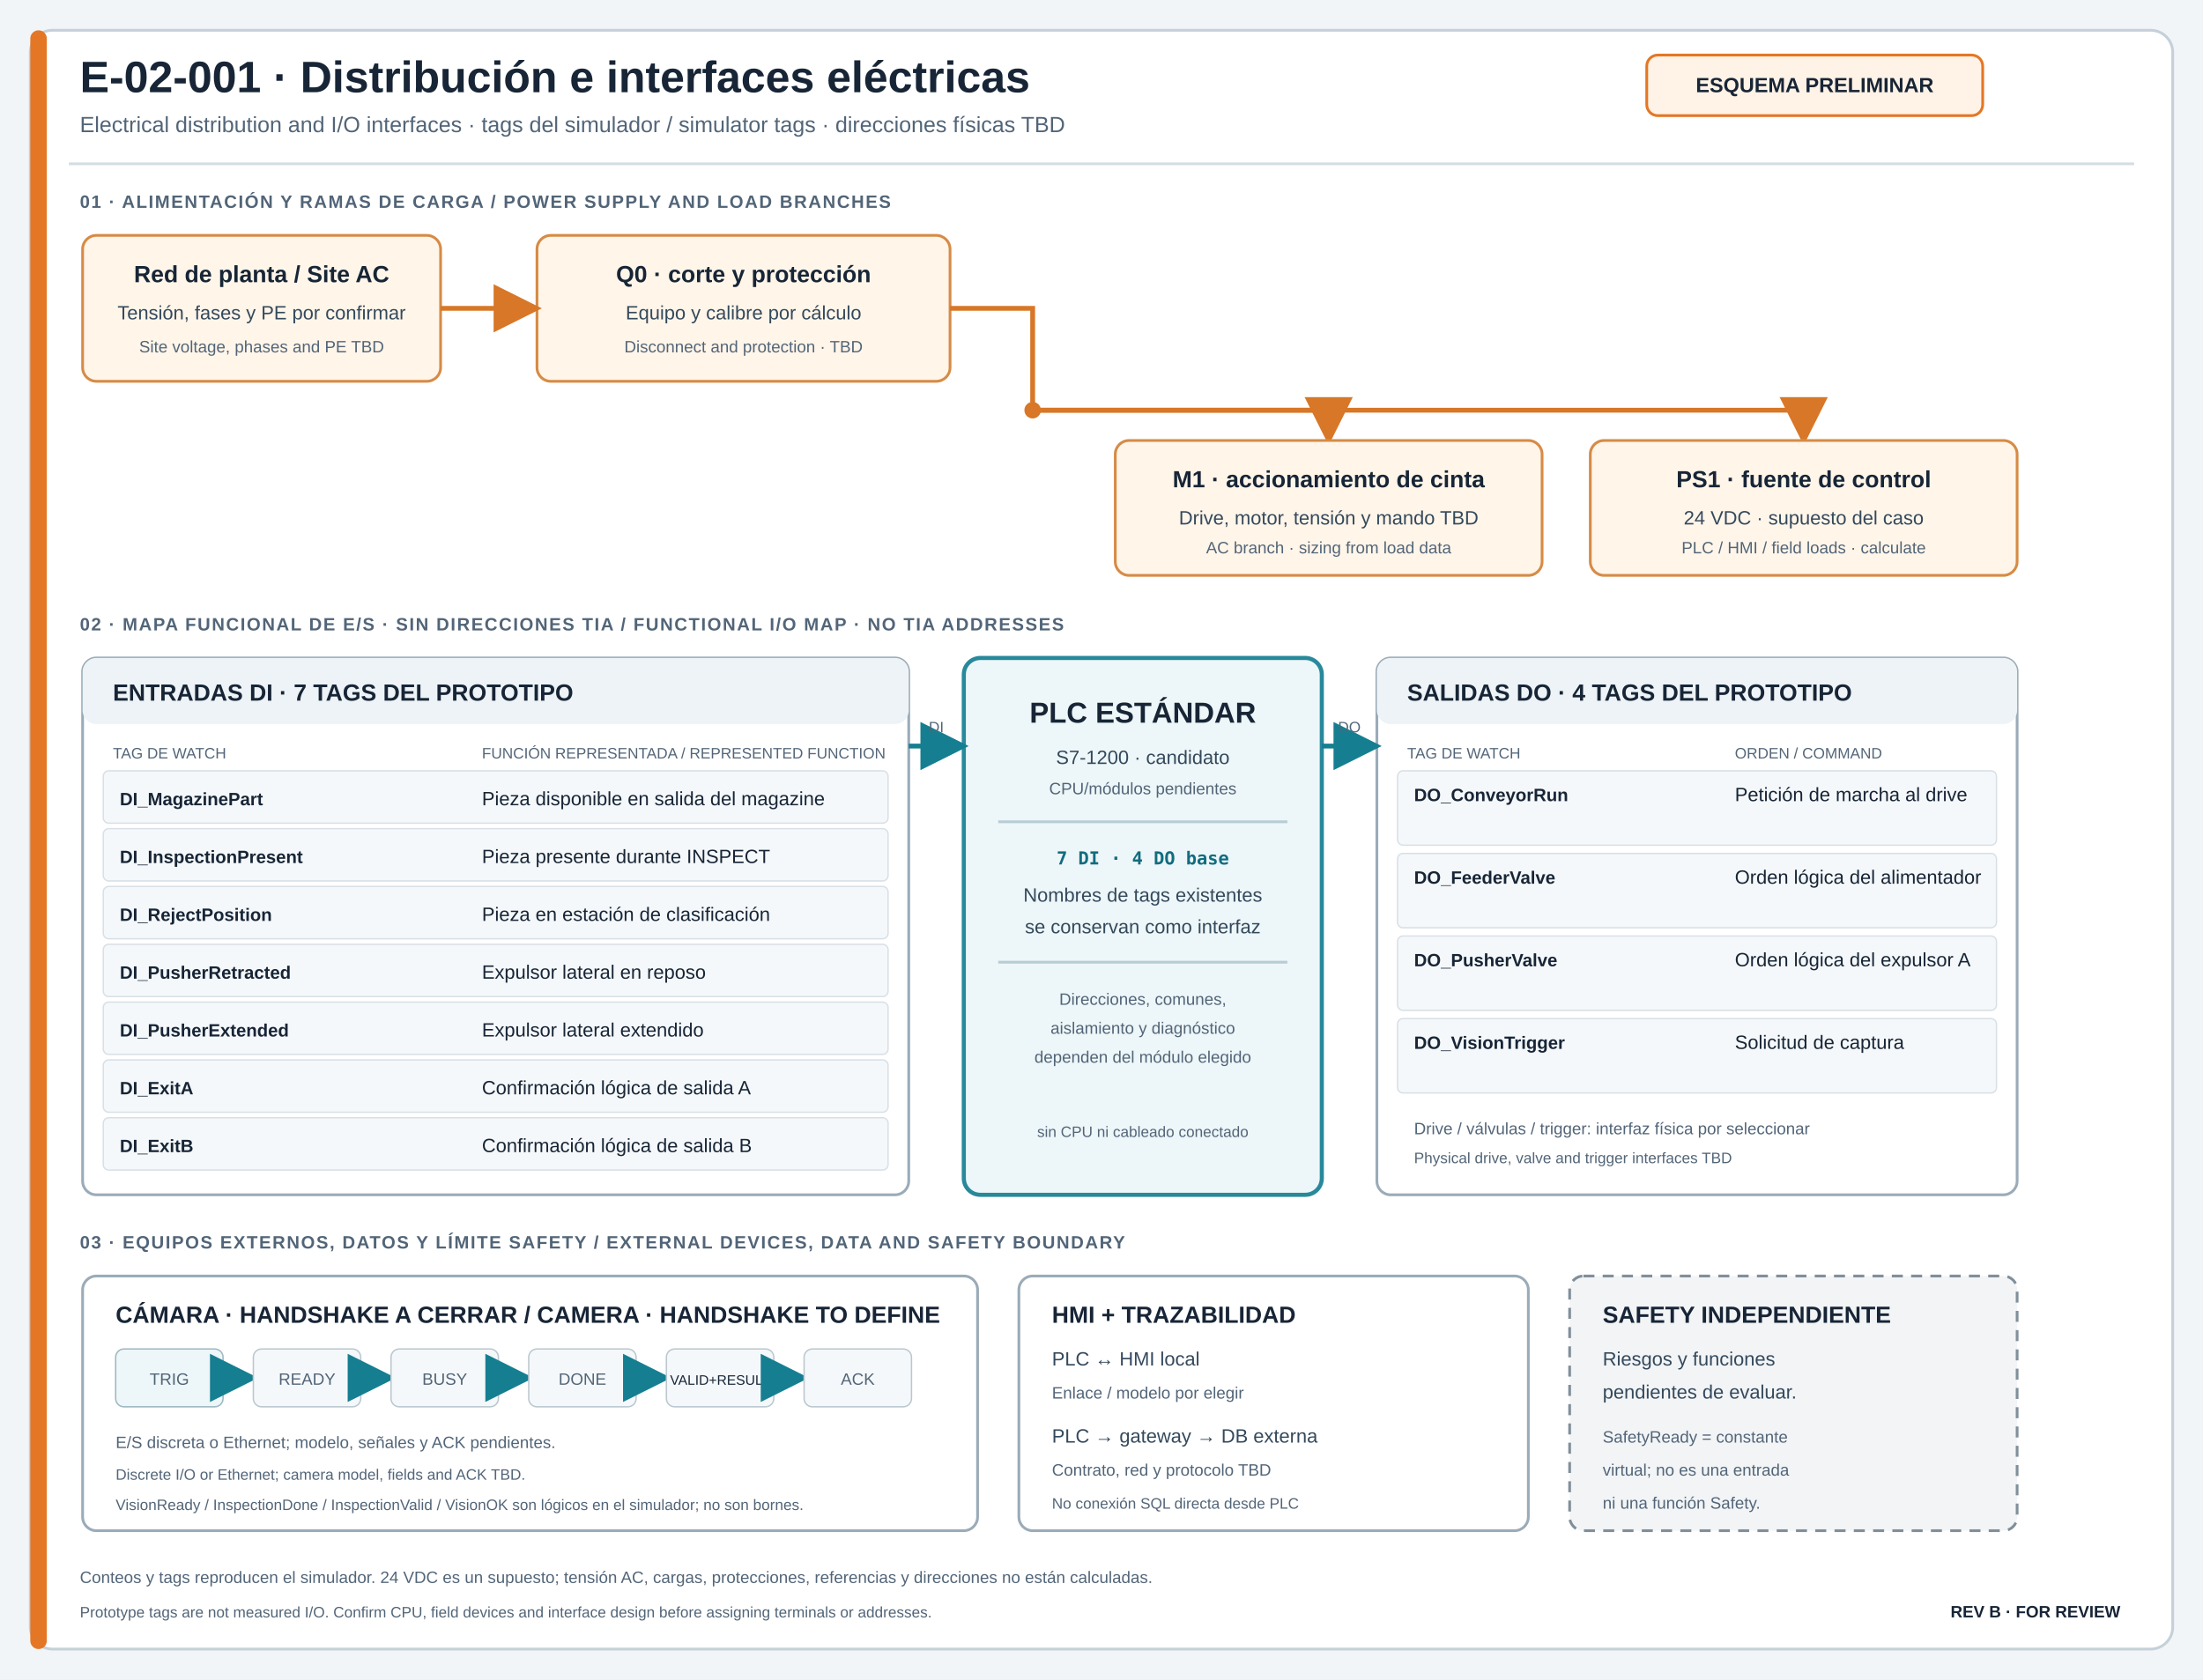
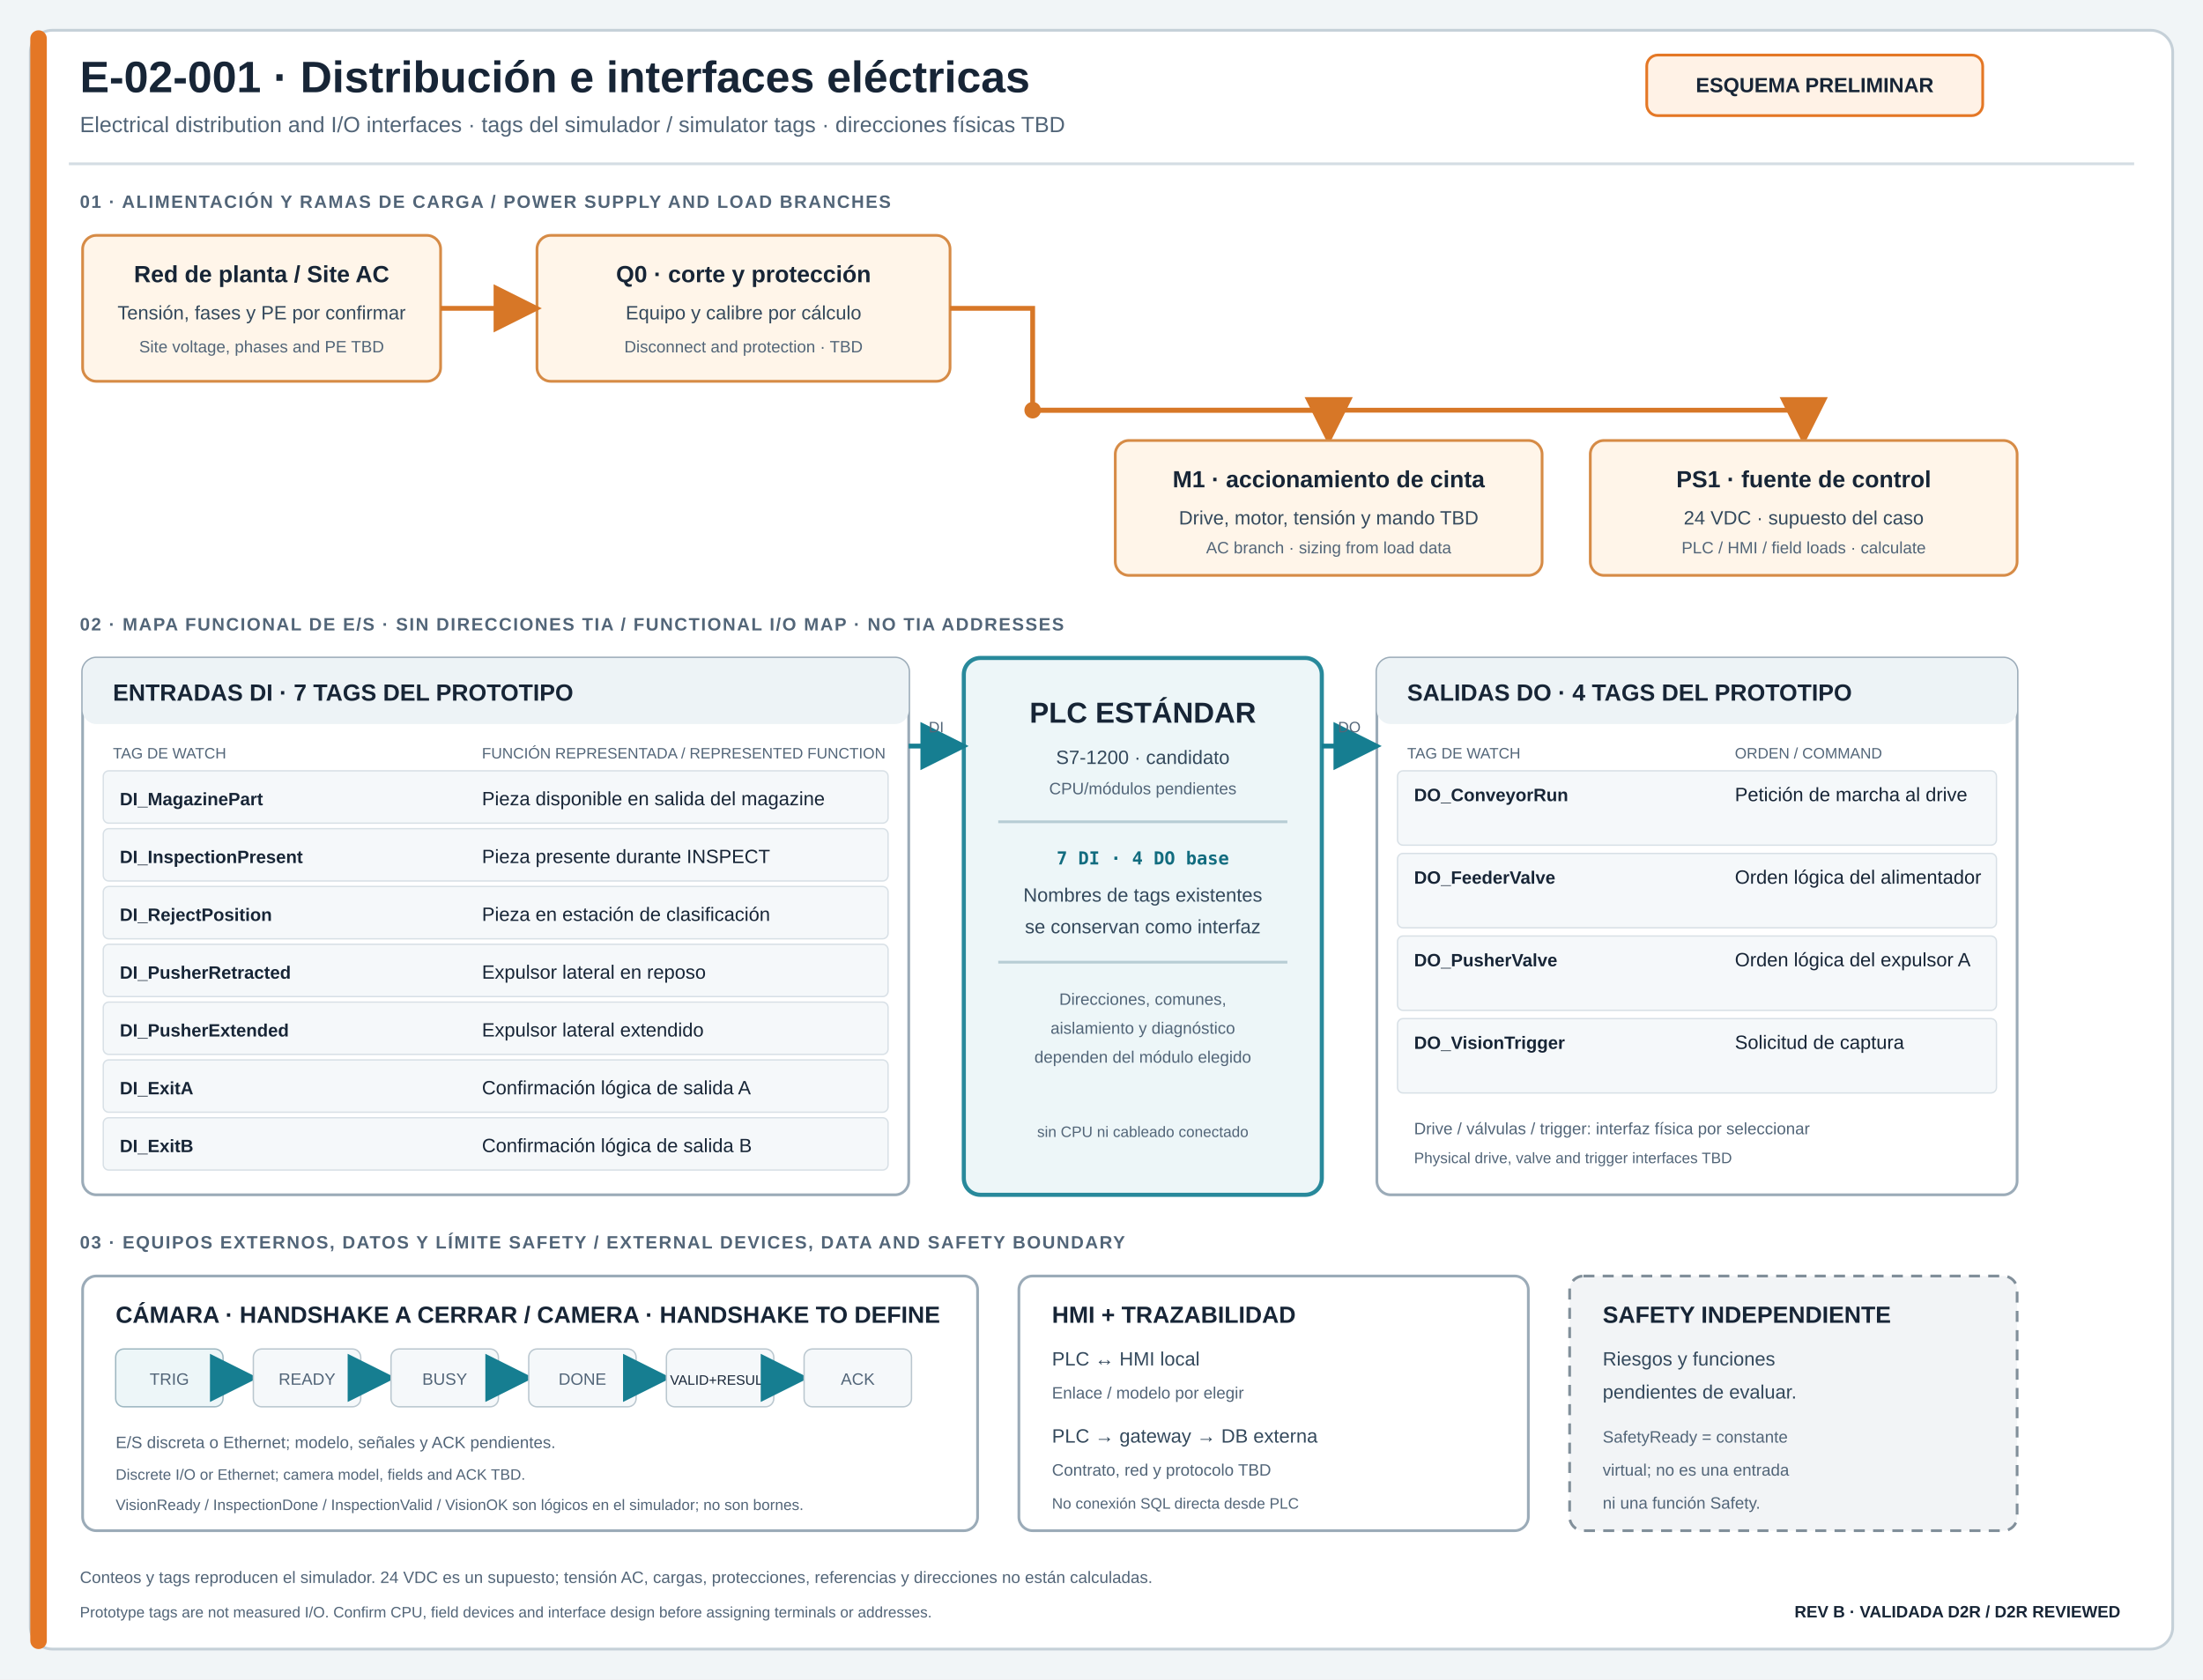
<svg xmlns="http://www.w3.org/2000/svg" width="1600" height="1220" viewBox="0 0 1600 1220" role="img" aria-labelledby="title desc" style="display:block;width:100%;height:auto">
  <defs>
    <marker id="arr" markerWidth="12" markerHeight="12" refX="10" refY="6" orient="auto">
      <path d="M1 1L11 6L1 11Z" fill="#167e91" />
    </marker>
    <marker id="pwr" markerWidth="12" markerHeight="12" refX="10" refY="6" orient="auto">
      <path d="M1 1L11 6L1 11Z" fill="#d77727" />
    </marker>
    <style>
 text{font-family:Arial,Helvetica,sans-serif;fill:#172536}.h1{font-size:32px;font-weight:700}.sub{font-size:16px;fill:#526578}.kicker{font-size:13px;font-weight:700;letter-spacing:1px;fill:#526578}.head{font-size:17px;font-weight:700}.body{font-size:14px;fill:#34495c}.small{font-size:12px;fill:#526578}.tag{font-family:Consolas,monospace;font-size:13px;font-weight:700;fill:#126c7f}.tiny{font-size:11px;fill:#526578}.card{fill:#fff;stroke:#9babb8;stroke-width:2}.power{fill:#fff5e9;stroke:#d68b46;stroke-width:2}.plc{fill:#edf6f8;stroke:#28899b;stroke-width:3}.safety{fill:#f2f4f6;stroke:#818f9a;stroke-width:2;stroke-dasharray:8 6}.sig{fill:none;stroke:#167e91;stroke-width:3.5;marker-end:url(#arr)}.pwrline{fill:none;stroke:#d77727;stroke-width:3.5;marker-end:url(#pwr)}.row{fill:#f5f8fa;stroke:#d8e0e6;stroke-width:1}
 </style>
  </defs>
  <rect width="1600" height="1220" fill="#f1f5f7" />
  <rect x="22" y="22" width="1556" height="1176" rx="16" fill="#fff" stroke="#c5d0d8" stroke-width="2" />
  <rect x="22" y="22" width="12" height="1176" rx="6" fill="#e47725" />
  <text x="58" y="67" class="h1">E-02-001 · Distribución e interfaces eléctricas</text>
  <text x="58" y="96" class="sub">Electrical distribution and I/O interfaces · tags del simulador / simulator tags · direcciones físicas TBD</text>
  <rect x="1196" y="40" width="244" height="44" rx="8" fill="#fff2e6" stroke="#e47725" stroke-width="2" />
  <text x="1318" y="67" text-anchor="middle" font-size="15" font-weight="700" fill="#8c4916">ESQUEMA PRELIMINAR</text>
  <line x1="50" y1="119" x2="1550" y2="119" stroke="#d4dde3" stroke-width="2" />
  <text x="58" y="151" class="kicker">01 · ALIMENTACIÓN Y RAMAS DE CARGA / POWER SUPPLY AND LOAD BRANCHES</text>
  <rect x="60" y="171" width="260" height="106" rx="10" class="power" />
  <text x="190" y="205" text-anchor="middle" class="head">Red de planta / Site AC</text>
  <text x="190" y="232" text-anchor="middle" class="body">Tensión, fases y PE por confirmar</text>
  <text x="190" y="256" text-anchor="middle" class="small">Site voltage, phases and PE TBD</text>
  <rect x="390" y="171" width="300" height="106" rx="10" class="power" />
  <text x="540" y="205" text-anchor="middle" class="head">Q0 · corte y protección</text>
  <text x="540" y="232" text-anchor="middle" class="body">Equipo y calibre por cálculo</text>
  <text x="540" y="256" text-anchor="middle" class="small">Disconnect and protection · TBD</text>
  <path d="M320 224H390" class="pwrline" />
  <path d="M690 224H750V298H965V320" fill="none" stroke="#d77727" stroke-width="3.5" marker-end="url(#pwr)" />
  <path d="M750 298H1310V320" fill="none" stroke="#d77727" stroke-width="3.5" marker-end="url(#pwr)" />
  <circle cx="750" cy="298" r="6" fill="#d77727" />
  <rect x="810" y="320" width="310" height="98" rx="10" class="power" />
  <text x="965" y="354" text-anchor="middle" class="head">M1 · accionamiento de cinta</text>
  <text x="965" y="381" text-anchor="middle" class="body">Drive, motor, tensión y mando TBD</text>
  <text x="965" y="402" text-anchor="middle" class="small">AC branch · sizing from load data</text>
  <rect x="1155" y="320" width="310" height="98" rx="10" class="power" />
  <text x="1310" y="354" text-anchor="middle" class="head">PS1 · fuente de control</text>
  <text x="1310" y="381" text-anchor="middle" class="body">24 VDC · supuesto del caso</text>
  <text x="1310" y="402" text-anchor="middle" class="small">PLC / HMI / field loads · calculate</text>
  <text x="58" y="458" class="kicker">02 · MAPA FUNCIONAL DE E/S · SIN DIRECCIONES TIA / FUNCTIONAL I/O MAP · NO TIA ADDRESSES</text>
  <rect x="60" y="478" width="600" height="390" rx="10" class="card" />
  <rect x="60" y="478" width="600" height="48" rx="10" fill="#edf3f6" />
  <text x="82" y="509" class="head">ENTRADAS DI · 7 TAGS DEL PROTOTIPO</text>
  <text x="82" y="551" class="tiny">TAG DE WATCH</text>
  <text x="350" y="551" class="tiny">FUNCIÓN REPRESENTADA / REPRESENTED FUNCTION</text>
  <g class="row">
    <rect x="75" y="560" width="570" height="38" rx="4" />
    <rect x="75" y="602" width="570" height="38" rx="4" />
    <rect x="75" y="644" width="570" height="38" rx="4" />
    <rect x="75" y="686" width="570" height="38" rx="4" />
    <rect x="75" y="728" width="570" height="38" rx="4" />
    <rect x="75" y="770" width="570" height="38" rx="4" />
    <rect x="75" y="812" width="570" height="38" rx="4" />
  </g>
  <g class="tag">
    <text x="87" y="585">DI_MagazinePart</text>
    <text x="87" y="627">DI_InspectionPresent</text>
    <text x="87" y="669">DI_RejectPosition</text>
    <text x="87" y="711">DI_PusherRetracted</text>
    <text x="87" y="753">DI_PusherExtended</text>
    <text x="87" y="795">DI_ExitA</text>
    <text x="87" y="837">DI_ExitB</text>
  </g>
  <g class="body">
    <text x="350" y="585">Pieza disponible en salida del magazine</text>
    <text x="350" y="627">Pieza presente durante INSPECT</text>
    <text x="350" y="669">Pieza en estación de clasificación</text>
    <text x="350" y="711">Expulsor lateral en reposo</text>
    <text x="350" y="753">Expulsor lateral extendido</text>
    <text x="350" y="795">Confirmación lógica de salida A</text>
    <text x="350" y="837">Confirmación lógica de salida B</text>
  </g>
  <rect x="700" y="478" width="260" height="390" rx="12" class="plc" />
  <text x="830" y="525" text-anchor="middle" font-size="21" font-weight="700">PLC ESTÁNDAR</text>
  <text x="830" y="555" text-anchor="middle" class="body">S7-1200 · candidato</text>
  <text x="830" y="577" text-anchor="middle" class="small">CPU/módulos pendientes</text>
  <line x1="725" y1="597" x2="935" y2="597" stroke="#b7cdd4" stroke-width="2" />
  <text x="830" y="628" text-anchor="middle" class="tag">7 DI · 4 DO base</text>
  <text x="830" y="655" text-anchor="middle" class="body">Nombres de tags existentes</text>
  <text x="830" y="678" text-anchor="middle" class="body">se conservan como interfaz</text>
  <line x1="725" y1="699" x2="935" y2="699" stroke="#b7cdd4" stroke-width="2" />
  <text x="830" y="730" text-anchor="middle" class="small">Direcciones, comunes,</text>
  <text x="830" y="751" text-anchor="middle" class="small">aislamiento y diagnóstico</text>
  <text x="830" y="772" text-anchor="middle" class="small">dependen del módulo elegido</text>
  <text x="830" y="826" text-anchor="middle" class="tiny">sin CPU ni cableado conectado</text>
  <path d="M660 542H700" class="sig" />
  <text x="680" y="532" text-anchor="middle" class="tiny">DI</text>
  <rect x="1000" y="478" width="465" height="390" rx="10" class="card" />
  <rect x="1000" y="478" width="465" height="48" rx="10" fill="#edf3f6" />
  <text x="1022" y="509" class="head">SALIDAS DO · 4 TAGS DEL PROTOTIPO</text>
  <text x="1022" y="551" class="tiny">TAG DE WATCH</text>
  <text x="1260" y="551" class="tiny">ORDEN / COMMAND</text>
  <g class="row">
    <rect x="1015" y="560" width="435" height="54" rx="4" />
    <rect x="1015" y="620" width="435" height="54" rx="4" />
    <rect x="1015" y="680" width="435" height="54" rx="4" />
    <rect x="1015" y="740" width="435" height="54" rx="4" />
  </g>
  <g class="tag">
    <text x="1027" y="582">DO_ConveyorRun</text>
    <text x="1027" y="642">DO_FeederValve</text>
    <text x="1027" y="702">DO_PusherValve</text>
    <text x="1027" y="762">DO_VisionTrigger</text>
  </g>
  <g class="body">
    <text x="1260" y="582">Petición de marcha al drive</text>
    <text x="1260" y="642">Orden lógica del alimentador</text>
    <text x="1260" y="702">Orden lógica del expulsor A</text>
    <text x="1260" y="762">Solicitud de captura</text>
  </g>
  <text x="1027" y="824" class="small">Drive / válvulas / trigger: interfaz física por seleccionar</text>
  <text x="1027" y="845" class="tiny">Physical drive, valve and trigger interfaces TBD</text>
  <path d="M960 542H1000" class="sig" />
  <text x="980" y="532" text-anchor="middle" class="tiny">DO</text>
  <text x="58" y="907" class="kicker">03 · EQUIPOS EXTERNOS, DATOS Y LÍMITE SAFETY / EXTERNAL DEVICES, DATA AND SAFETY BOUNDARY</text>
  <rect x="60" y="927" width="650" height="185" rx="10" class="card" />
  <text x="84" y="961" class="head">CÁMARA · HANDSHAKE A CERRAR / CAMERA · HANDSHAKE TO DEFINE</text>
  <rect x="84" y="980" width="78" height="42" rx="6" fill="#edf6f8" stroke="#9eb7c1" />
  <text x="123" y="1006" text-anchor="middle" class="small">TRIG</text>
  <path d="M162 1001H184" class="sig" />
  <rect x="184" y="980" width="78" height="42" rx="6" fill="#f5f8fa" stroke="#bac7cf" />
  <text x="223" y="1006" text-anchor="middle" class="small">READY</text>
  <path d="M262 1001H284" class="sig" />
  <rect x="284" y="980" width="78" height="42" rx="6" fill="#f5f8fa" stroke="#bac7cf" />
  <text x="323" y="1006" text-anchor="middle" class="small">BUSY</text>
  <path d="M362 1001H384" class="sig" />
  <rect x="384" y="980" width="78" height="42" rx="6" fill="#f5f8fa" stroke="#bac7cf" />
  <text x="423" y="1006" text-anchor="middle" class="small">DONE</text>
  <path d="M462 1001H484" class="sig" />
  <rect x="484" y="980" width="78" height="42" rx="6" fill="#f5f8fa" stroke="#bac7cf" />
  <text x="523" y="1006" text-anchor="middle" font-size="10" fill="#526578">VALID+RESULT</text>
  <path d="M562 1001H584" class="sig" />
  <rect x="584" y="980" width="78" height="42" rx="6" fill="#f5f8fa" stroke="#bac7cf" />
  <text x="623" y="1006" text-anchor="middle" class="small">ACK</text>
  <text x="84" y="1052" class="small">E/S discreta o Ethernet; modelo, señales y ACK pendientes.</text>
  <text x="84" y="1075" class="tiny">Discrete I/O or Ethernet; camera model, fields and ACK TBD.</text>
  <text x="84" y="1097" class="tiny">VisionReady / InspectionDone / InspectionValid / VisionOK son lógicos en el simulador; no son bornes.</text>
  <rect x="740" y="927" width="370" height="185" rx="10" class="card" />
  <text x="764" y="961" class="head">HMI + TRAZABILIDAD</text>
  <text x="764" y="992" class="body">PLC ↔ HMI local</text>
  <text x="764" y="1016" class="small">Enlace / modelo por elegir</text>
  <text x="764" y="1048" class="body">PLC → gateway → DB externa</text>
  <text x="764" y="1072" class="small">Contrato, red y protocolo TBD</text>
  <text x="764" y="1096" class="tiny">No conexión SQL directa desde PLC</text>
  <rect x="1140" y="927" width="325" height="185" rx="10" class="safety" />
  <text x="1164" y="961" class="head">SAFETY INDEPENDIENTE</text>
  <text x="1164" y="992" class="body">Riesgos y funciones</text>
  <text x="1164" y="1016" class="body">pendientes de evaluar.</text>
  <text x="1164" y="1048" class="small">SafetyReady = constante</text>
  <text x="1164" y="1072" class="small">virtual; no es una entrada</text>
  <text x="1164" y="1096" class="small">ni una función Safety.</text>
  <text x="58" y="1150" class="small">Conteos y tags reproducen el simulador. 24 VDC es un supuesto; tensión AC, cargas, protecciones, referencias y direcciones no están calculadas.</text>
  <text x="58" y="1175" class="tiny">Prototype tags are not measured I/O. Confirm CPU, field devices and interface design before assigning terminals or addresses.</text>
-   <text x="1540" y="1175" text-anchor="end" font-size="12" font-weight="700" fill="#ad5e1e">REV B · FOR REVIEW</text>
+   <text x="1540" y="1175" text-anchor="end" font-size="12" font-weight="700" fill="#ad5e1e">REV B · VALIDADA D2R / D2R REVIEWED</text>
</svg>
